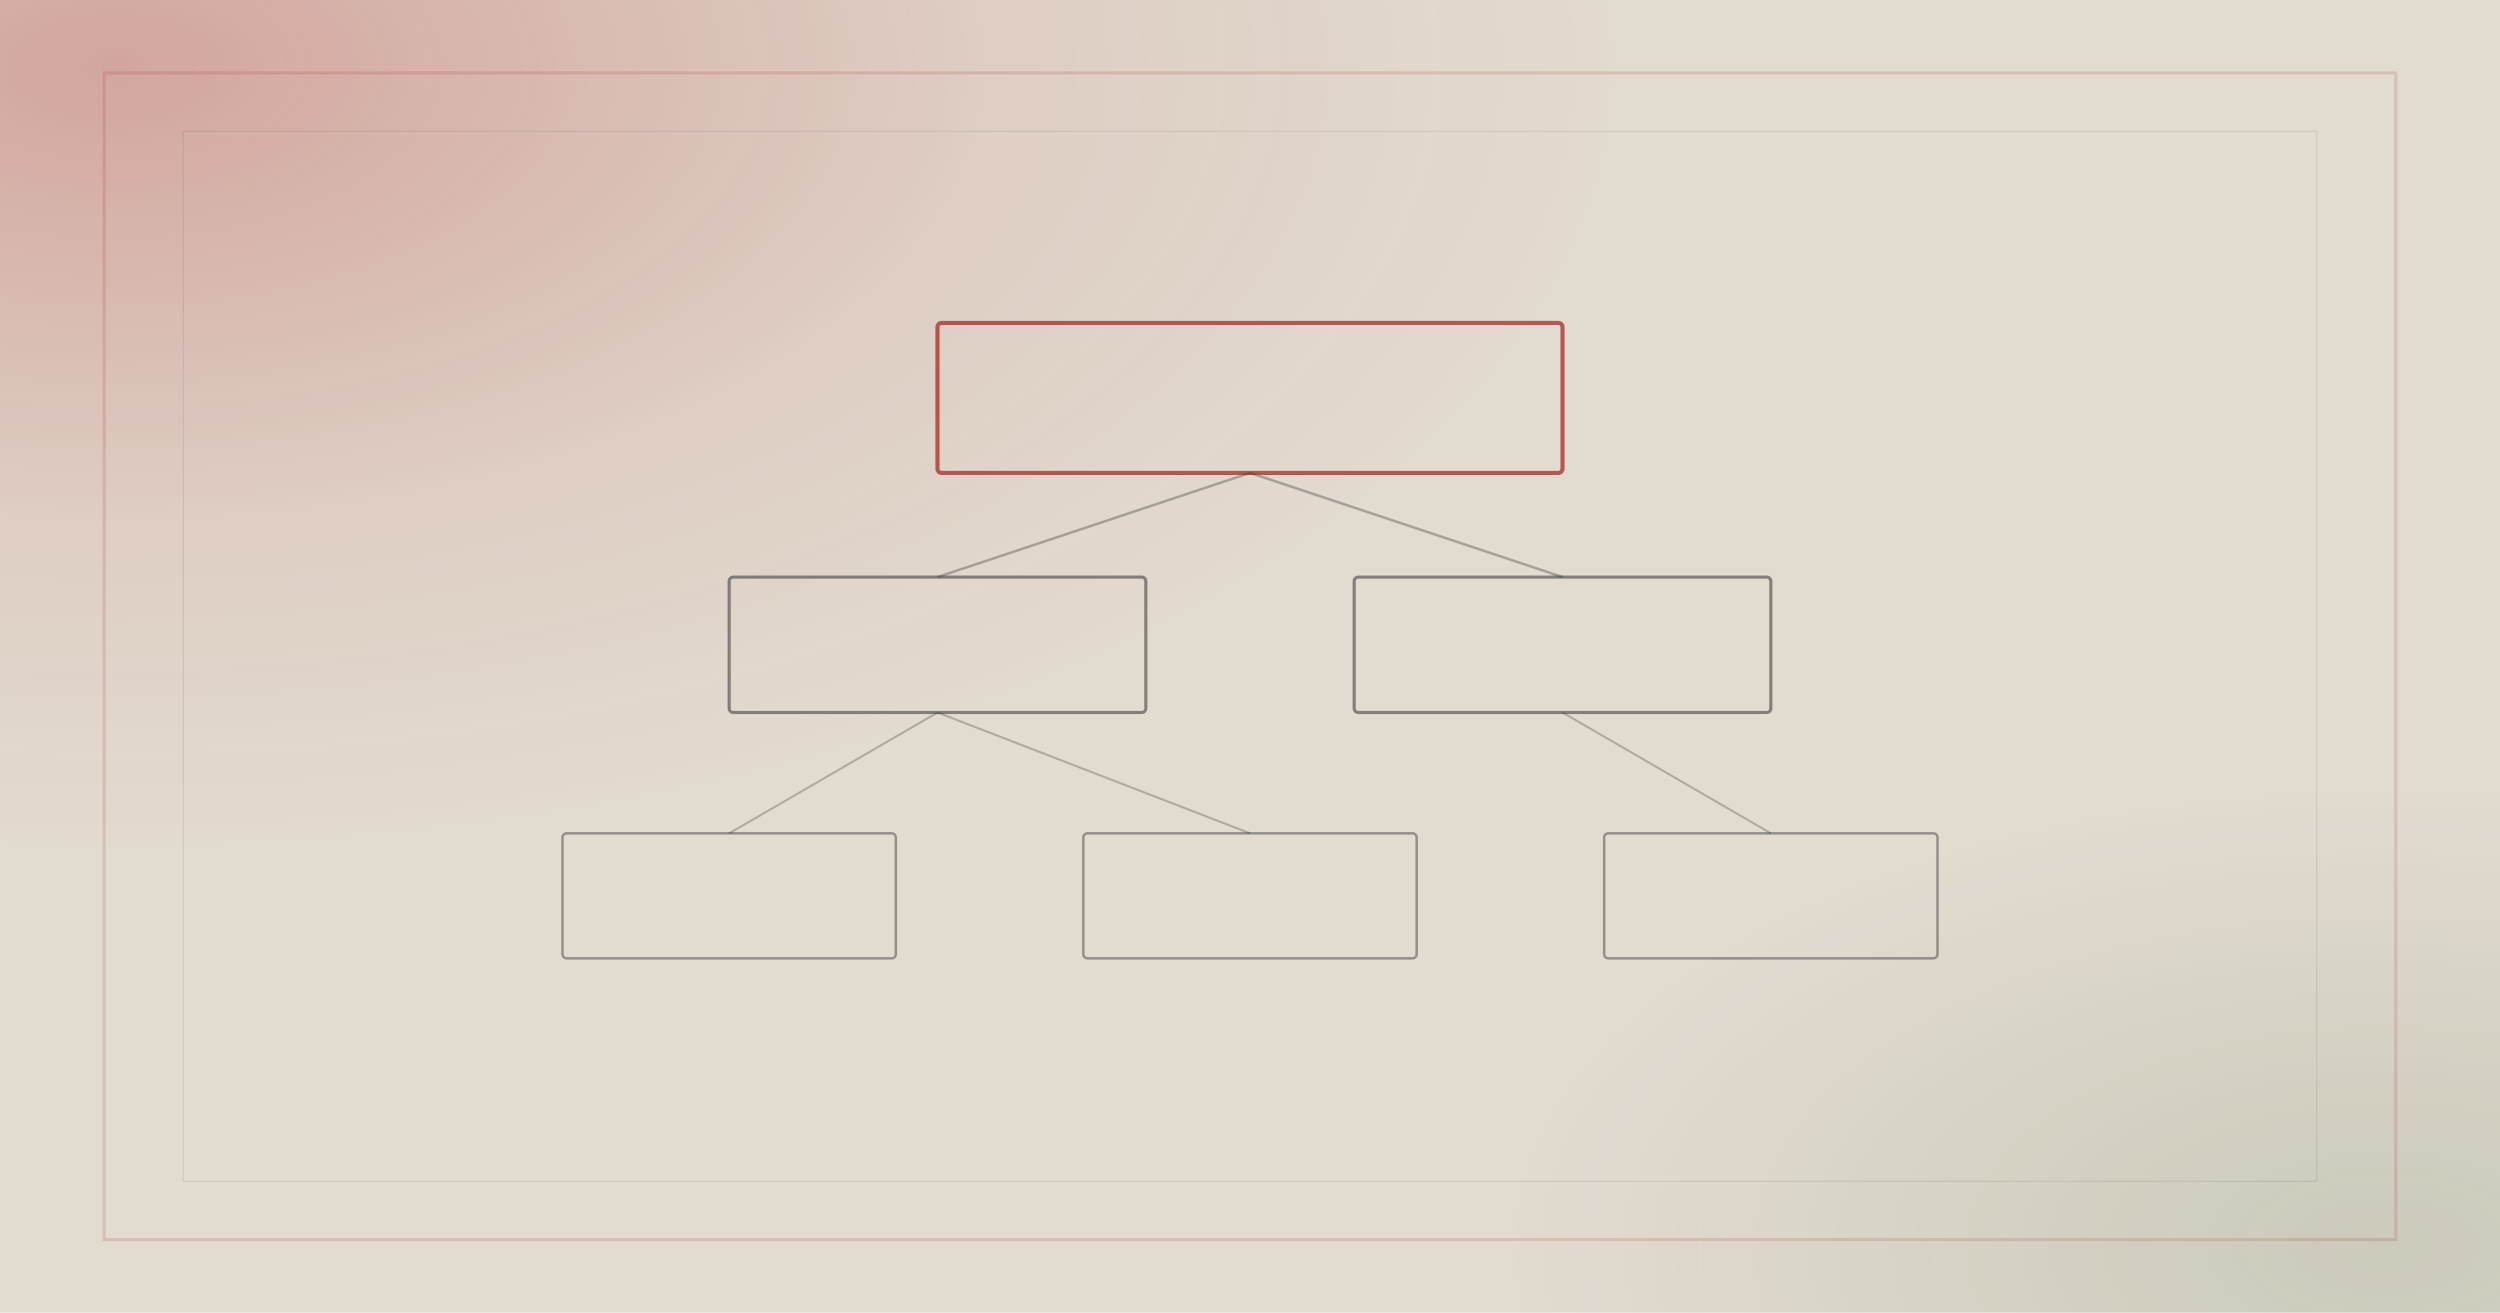
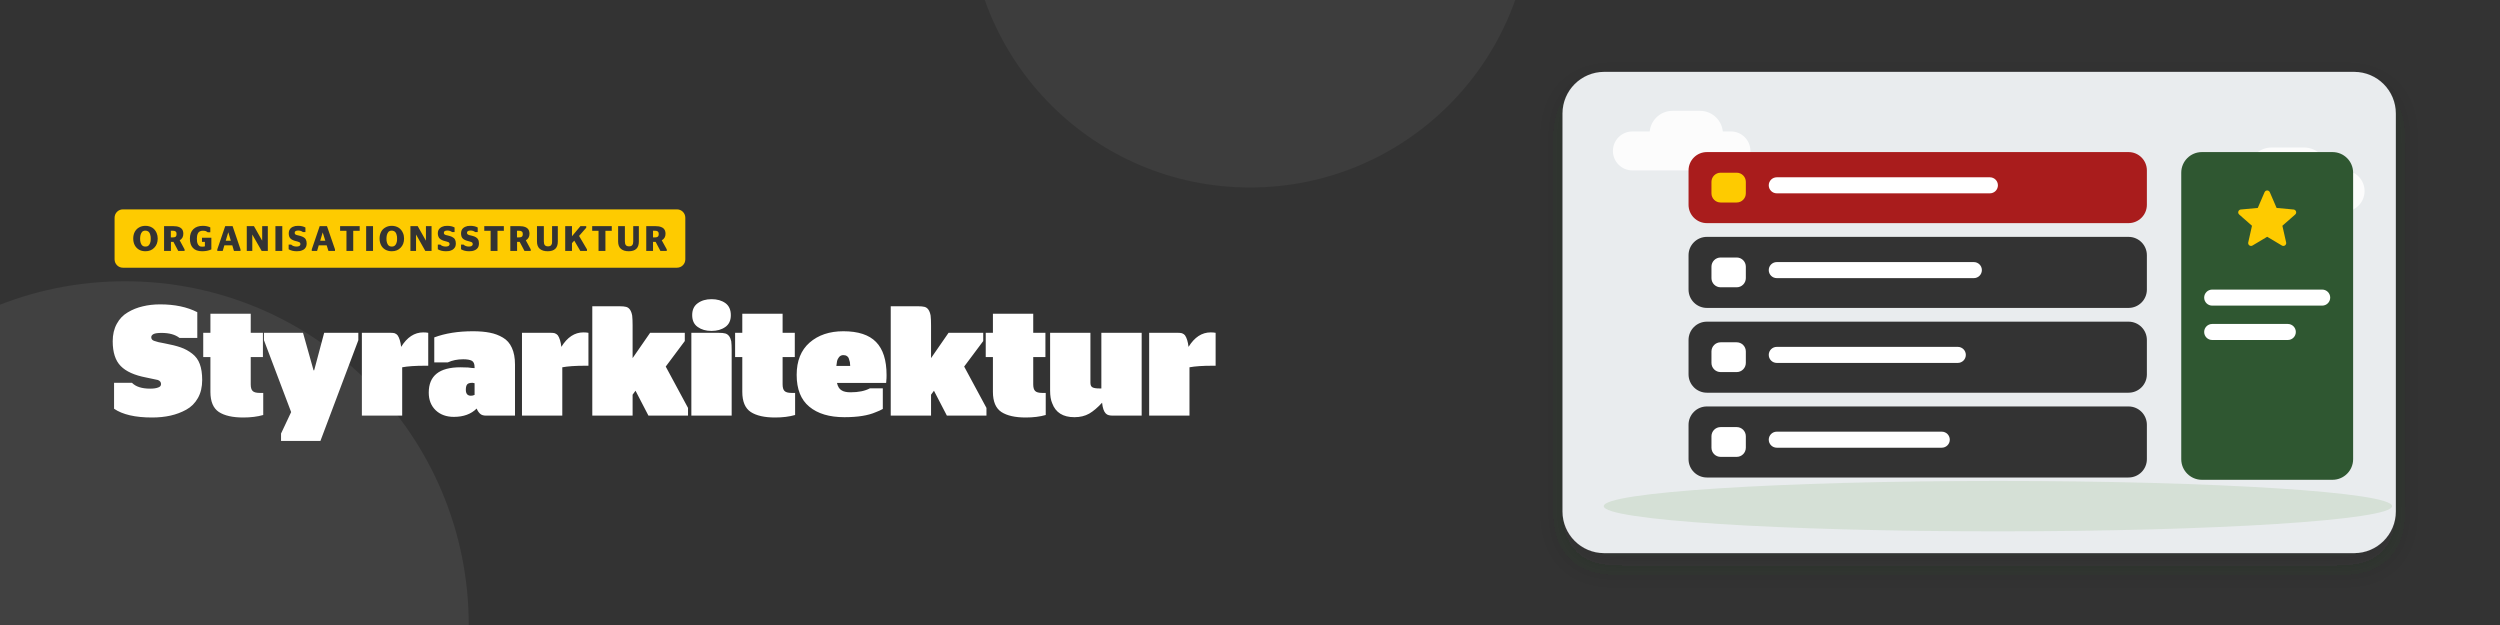
- <svg xmlns="http://www.w3.org/2000/svg" viewBox="0 0 1200 630">
+ <svg xmlns="http://www.w3.org/2000/svg" viewBox="0 0 2400 600" width="2400" height="600" role="img" aria-label="Styrarkitektur">
  <defs>
-     <radialGradient id="r1" cx="5%" cy="5%" r="60%">
-       <stop offset="0%" stop-color="#A91C1C" stop-opacity="0.28" />
-       <stop offset="58%" stop-color="#A91C1C" stop-opacity="0.07" />
-       <stop offset="100%" stop-color="#A91C1C" stop-opacity="0" />
-     </radialGradient>
-     <radialGradient id="g1" cx="95%" cy="95%" r="35%">
-       <stop offset="0%" stop-color="#2F5731" stop-opacity="0.13" />
-       <stop offset="100%" stop-color="#2F5731" stop-opacity="0" />
-     </radialGradient>
+     <filter id="sh" x="-20%" y="-20%" width="140%" height="160%">
+       <feDropShadow dx="0" dy="12" stdDeviation="14" flood-color="#1F3A22" flood-opacity="0.2" />
+     </filter>
  </defs>
-   <rect width="1200" height="630" fill="#E2DBD0" />
-   <rect width="1200" height="630" fill="url(#r1)" />
-   <rect width="1200" height="630" fill="url(#g1)" />
-   <rect x="50" y="35" width="1100" height="560" fill="none" stroke="#A91C1C" stroke-width="1.5" opacity="0.15" />
-   <rect x="88" y="63" width="1024" height="504" fill="none" stroke="#333333" stroke-width="0.6" opacity="0.10" />
-   <rect x="450" y="155" width="300" height="72" rx="2" fill="none" stroke="#A91C1C" stroke-width="2" opacity="0.7" />
-   <rect x="350" y="277" width="200" height="65" rx="2" fill="none" stroke="#333333" stroke-width="1.5" opacity="0.55" />
-   <rect x="650" y="277" width="200" height="65" rx="2" fill="none" stroke="#333333" stroke-width="1.5" opacity="0.55" />
-   <rect x="270" y="400" width="160" height="60" rx="2" fill="none" stroke="#333333" stroke-width="1.2" opacity="0.45" />
-   <rect x="520" y="400" width="160" height="60" rx="2" fill="none" stroke="#333333" stroke-width="1.2" opacity="0.45" />
-   <rect x="770" y="400" width="160" height="60" rx="2" fill="none" stroke="#333333" stroke-width="1.2" opacity="0.45" />
-   <line x1="600" y1="227" x2="450" y2="277" stroke="#333333" stroke-width="1.2" opacity="0.35" />
-   <line x1="600" y1="227" x2="750" y2="277" stroke="#333333" stroke-width="1.2" opacity="0.35" />
-   <line x1="450" y1="342" x2="350" y2="400" stroke="#333333" stroke-width="1" opacity="0.3" />
-   <line x1="450" y1="342" x2="600" y2="400" stroke="#333333" stroke-width="1" opacity="0.3" />
-   <line x1="750" y1="342" x2="850" y2="400" stroke="#333333" stroke-width="1" opacity="0.3" />
+   <rect width="2400" height="600" fill="#333333" />
+   <circle cx="120" cy="600" r="330" fill="#FFFFFF" opacity=".07" />
+   <circle cx="1200" cy="-90" r="270" fill="#FFFFFF" opacity=".05" />
+   <rect x="110" y="201" width="547.9" height="56" rx="8" fill="#FECB00" />
+   <path d="M139.6 241.2Q136 241.2 133.3 239.6Q130.7 238 129.3 235.3Q127.9 232.5 127.9 229Q127.9 225.5 129.3 222.7Q130.8 219.9 133.4 218.4Q136.1 216.8 139.6 216.8Q143.4 216.8 146.2 218.6Q149 220.4 150.4 223.8Q151.4 226.1 151.4 229Q151.4 234.5 148.1 237.8Q144.9 241.2 139.6 241.2ZM139.6 236.7Q140.8 236.7 141.8 236.3Q142.7 235.8 143.2 235Q143.8 234.3 144.1 233.2Q144.5 232.2 144.6 231.2Q144.7 230.2 144.7 229.1Q144.7 228 144.6 227Q144.5 226 144.1 224.9Q143.8 223.9 143.2 223.1Q142.7 222.3 141.7 221.9Q140.8 221.4 139.6 221.4Q138.6 221.4 137.8 221.7Q137 222 136.4 222.6Q135.9 223.2 135.5 224Q135.1 224.7 134.9 225.6Q134.7 226.5 134.6 227.4Q134.5 228.2 134.5 229.1Q134.5 230.2 134.6 231.2Q134.8 232.2 135.1 233.3Q135.5 234.3 136 235.1Q136.6 235.8 137.5 236.3Q138.4 236.7 139.6 236.7ZM171.1 240.9 166.5 232.2H164.1V240.9H157.5V217.1H166.5Q168 217.1 169.4 217.3Q170.7 217.5 172 218Q173.2 218.5 174.1 219.3Q175 220.1 175.5 221.4Q176 222.7 176 224.4Q176 228.7 172.5 230.7L177.2 239.4V240.9ZM164 221.5V227.9H166.1Q167.8 227.9 168.7 227.2Q169.5 226.4 169.5 224.7Q169.5 223 168.7 222.3Q167.8 221.5 166.1 221.5ZM194 241.2Q188.2 241.2 185.2 238Q182.3 234.9 182.3 229.1Q182.3 223.2 185.6 220Q188.9 216.8 194.8 216.8Q198.7 216.8 201.9 218.3V223H199.5Q198.6 222.3 197.7 221.9Q196.4 221.5 194.8 221.5Q193.4 221.5 192.4 221.9Q191.3 222.3 190.7 223Q190.1 223.7 189.7 224.7Q189.3 225.7 189.2 226.7Q189 227.8 189 229Q189 229.9 189.1 230.6Q189.1 231.3 189.2 232.2Q189.4 233 189.6 233.6Q189.8 234.3 190.2 234.9Q190.6 235.5 191.1 235.9Q191.6 236.4 192.3 236.6Q193.1 236.8 194 236.8Q195.5 236.8 196.7 236.5V232.2H193.9V228.2H202.9V239.4Q199.2 241.2 194 241.2ZM208.6 240.9V239.4L216.2 217.1H223.3L230.9 239.4V240.9H224.6L223 235.5H215.4L213.8 240.9ZM219.1 223.1 216.7 231.1H221.6L219.2 223.1ZM236.9 240.9V217.1H243.8L251.6 230.9H251.7V217.1H257.1V240.9H251.2L242.3 225.3H242.2V240.9ZM271 240.9H264.4V217.1H271ZM284.9 241.2Q280.3 241.2 277.1 239.3V234.8H279.5Q281.4 236.7 284.7 236.7Q285.3 236.7 285.9 236.6Q286.5 236.5 287.1 236.3Q287.7 236 288 235.5Q288.4 235 288.4 234.3Q288.4 233.6 288 233.1Q287.7 232.6 287.1 232.4Q286.5 232.1 285.7 231.9Q284.5 231.6 283.8 231.4Q282.1 231 281 230.4Q279.8 229.9 278.9 229Q278 228.2 277.6 226.9Q277.2 225.7 277.2 224Q277.2 222.5 277.7 221.2Q278.2 220 279 219.2Q279.8 218.4 281 217.8Q282.1 217.3 283.4 217Q284.7 216.8 286.1 216.8Q290.4 216.8 293.2 218.4V222.8H290.8Q288.9 221.3 286.3 221.3Q282.9 221.3 282.9 223.5Q282.9 224.4 283.4 224.9Q284 225.4 285.1 225.7Q285.8 225.9 286.8 226.1Q287.9 226.4 288.7 226.6Q289.5 226.9 290.3 227.2Q291.2 227.6 291.8 228Q292.3 228.4 292.9 228.9Q293.4 229.5 293.7 230.2Q294 230.8 294.2 231.7Q294.4 232.6 294.4 233.7Q294.4 235.4 293.9 236.7Q293.3 238 292.5 238.8Q291.6 239.7 290.3 240.2Q289.1 240.8 287.8 241Q286.4 241.2 284.9 241.2ZM299.3 240.9V239.4L306.9 217.1H313.9L321.6 239.4V240.9H315.3L313.6 235.5H306L304.4 240.9ZM309.8 223.1 307.4 231.1H312.3L309.8 223.1ZM339.1 240.9H332.6V221.6H326.5V217.1H345.3V221.6H339.1ZM358.1 240.9H351.5V217.1H358.1ZM376.1 241.2Q372.5 241.2 369.8 239.6Q367.1 238 365.8 235.3Q364.4 232.5 364.4 229Q364.4 225.5 365.8 222.7Q367.2 219.9 369.9 218.4Q372.6 216.8 376.1 216.8Q379.8 216.8 382.7 218.6Q385.5 220.4 386.9 223.8Q387.9 226.1 387.9 229Q387.9 234.5 384.6 237.8Q381.4 241.2 376.1 241.2ZM376.1 236.7Q377.3 236.7 378.2 236.3Q379.2 235.8 379.7 235Q380.3 234.3 380.6 233.2Q381 232.2 381.1 231.2Q381.2 230.2 381.2 229.1Q381.2 228 381.1 227Q381 226 380.6 224.9Q380.3 223.9 379.7 223.1Q379.2 222.3 378.2 221.9Q377.3 221.4 376.1 221.4Q375.1 221.4 374.3 221.7Q373.5 222 372.9 222.6Q372.4 223.2 372 224Q371.6 224.7 371.4 225.6Q371.2 226.5 371.1 227.4Q371 228.2 371 229.1Q371 230.2 371.1 231.2Q371.3 232.2 371.6 233.3Q372 234.3 372.5 235.1Q373.1 235.8 374 236.3Q374.9 236.7 376.1 236.7ZM394 240.9V217.1H401L408.8 230.9H408.9V217.1H414.3V240.9H408.3L399.5 225.3H399.4V240.9ZM428.1 241.2Q423.5 241.2 420.3 239.3V234.8H422.7Q424.6 236.7 427.9 236.7Q428.5 236.7 429.1 236.6Q429.7 236.5 430.3 236.3Q430.9 236 431.2 235.5Q431.6 235 431.6 234.3Q431.6 233.6 431.2 233.1Q430.9 232.6 430.3 232.4Q429.7 232.1 428.8 231.9Q427.7 231.6 427 231.4Q425.3 231 424.2 230.4Q423 229.9 422.1 229Q421.2 228.2 420.8 226.9Q420.3 225.7 420.3 224Q420.3 222.5 420.8 221.2Q421.3 220 422.2 219.2Q423 218.4 424.2 217.8Q425.3 217.3 426.6 217Q427.9 216.8 429.3 216.8Q433.6 216.8 436.4 218.4V222.8H434Q432.1 221.3 429.5 221.3Q426.1 221.3 426.1 223.5Q426.1 224.4 426.6 224.9Q427.2 225.4 428.3 225.7Q428.9 225.9 430 226.1Q431.1 226.4 431.9 226.6Q432.7 226.9 433.5 227.2Q434.3 227.6 434.9 228Q435.5 228.4 436.1 228.9Q436.6 229.5 436.9 230.2Q437.2 230.8 437.4 231.7Q437.6 232.6 437.6 233.7Q437.6 235.4 437.1 236.7Q436.5 238 435.6 238.8Q434.8 239.7 433.5 240.2Q432.3 240.8 431 241Q429.6 241.2 428.1 241.2ZM450.3 241.2Q445.8 241.2 442.6 239.3V234.8H445Q446.9 236.7 450.1 236.7Q450.8 236.7 451.4 236.6Q451.9 236.5 452.5 236.3Q453.1 236 453.5 235.5Q453.8 235 453.8 234.3Q453.8 233.6 453.5 233.1Q453.1 232.6 452.5 232.4Q451.9 232.1 451.1 231.9Q449.9 231.6 449.3 231.4Q447.6 231 446.4 230.4Q445.2 229.9 444.3 229Q443.4 228.2 443 226.9Q442.6 225.7 442.6 224Q442.6 222.5 443.1 221.2Q443.6 220 444.4 219.2Q445.2 218.4 446.4 217.8Q447.6 217.3 448.8 217Q450.1 216.8 451.5 216.8Q455.8 216.8 458.6 218.4V222.8H456.2Q454.3 221.3 451.8 221.3Q448.3 221.3 448.3 223.5Q448.3 224.4 448.9 224.9Q449.5 225.4 450.5 225.7Q451.2 225.9 452.2 226.1Q453.3 226.4 454.1 226.6Q454.9 226.9 455.8 227.2Q456.6 227.6 457.2 228Q457.8 228.4 458.3 228.9Q458.8 229.5 459.1 230.2Q459.5 230.8 459.6 231.7Q459.8 232.6 459.8 233.7Q459.8 235.4 459.3 236.7Q458.8 238 457.9 238.8Q457 239.7 455.8 240.2Q454.5 240.8 453.2 241Q451.9 241.2 450.3 241.2ZM477.6 240.9H471V221.6H464.9V217.1H483.7V221.6H477.6ZM503.5 240.9 498.9 232.2H496.4V240.9H489.9V217.1H498.8Q500.4 217.1 501.7 217.3Q503 217.5 504.3 218Q505.5 218.5 506.4 219.3Q507.3 220.1 507.8 221.4Q508.3 222.7 508.3 224.4Q508.3 228.7 504.8 230.7L509.5 239.4V240.9ZM496.3 221.5V227.9H498.4Q500.1 227.9 501 227.2Q501.9 226.4 501.9 224.7Q501.9 223 501 222.3Q500.1 221.5 498.4 221.5ZM526.2 236.5Q527.4 236.5 528.1 236.1Q528.9 235.8 529.3 235.1Q529.7 234.5 529.9 233.7Q530 232.9 530 231.8V217.1H535.5V231.9Q535.5 241.2 525.8 241.2Q521 241.2 518.2 238.9Q515.5 236.6 515.5 231.9V217.1H522.1V231.8Q522.1 234.2 523 235.3Q523.9 236.5 526.2 236.5ZM542.6 240.9V217.1H549.1V226.8L557.2 217.1H562.8V218.6L555.9 226.5L563.5 239.4V240.9H557.1L551.3 231L549.1 233.4V240.9ZM581.2 240.9H574.6V221.6H568.5V217.1H587.3V221.6H581.2ZM604 236.5Q605.2 236.5 606 236.1Q606.7 235.8 607.1 235.1Q607.6 234.5 607.7 233.7Q607.9 232.9 607.9 231.8V217.1H613.3V231.9Q613.3 241.2 603.6 241.2Q598.8 241.2 596.1 238.9Q593.4 236.6 593.4 231.9V217.1H599.9V231.8Q599.9 234.2 600.8 235.3Q601.7 236.5 604 236.5ZM634 240.9 629.4 232.2H626.9V240.9H620.4V217.1H629.3Q630.9 217.1 632.2 217.3Q633.6 217.5 634.8 218Q636.1 218.5 637 219.3Q637.8 220.1 638.4 221.4Q638.9 222.7 638.9 224.4Q638.9 228.7 635.3 230.7L640.1 239.4V240.9ZM626.9 221.5V227.9H628.9Q630.7 227.9 631.5 227.2Q632.4 226.4 632.4 224.7Q632.4 223 631.5 222.3Q630.7 221.5 628.9 221.5Z" fill="#333333" />
+   <path d="M145.9 400.8Q121.8 400.8 109.5 392.4V367.5H126.7Q132.2 373.1 144.1 373.1Q149.1 373.1 151.8 372Q154.6 371.1 154.6 368.7Q154.6 366 151.6 364.8Q149.2 364.2 140.3 362.4Q123.5 359.2 115.9 351.4Q108.2 343.6 108.2 327.6Q108.2 318 112.1 310.9Q115.9 303.8 122.6 299.9Q129.2 295.9 137 294.1Q144.7 292.2 153.7 292.2Q174.8 292.2 189.4 299.7V324.4H172.3Q166.2 319.6 155.1 319.6Q149.5 319.6 147.4 320.7Q145.2 321.9 145.2 323.7Q145.2 326.4 148.2 327.3Q151.2 328.5 157.9 329.6Q167.5 331.4 173.5 333.5Q179.5 335.6 184.5 339.5Q189.6 343.4 191.8 349.5Q194.1 355.6 194.1 364.8Q194.1 374.9 190 382.1Q185.9 389.4 178.8 393.3Q171.7 397.2 163.6 399Q155.5 400.8 145.9 400.8ZM195.1 342.8V319.5H202V301.2H240.7V319.5H252.4V342.8H240.7V369Q240.7 373.5 242.5 375.3Q244.3 377.2 249.4 377.2H252.7V398.4Q244.4 400.8 233.5 400.8Q218.2 400.8 210.1 395.5Q202 390.1 202 376.2V342.8ZM269.8 423.3V416.2L279.5 395.6L253.4 326.6V319.5H290.9L301 355.5H301.6L311.2 319.5H344V326.6L307.6 423.3ZM411.1 351.1H408.1Q394 351.1 386.1 352.6V399H347.4V319.5H375.1Q377.4 319.5 378.9 319.9Q380.8 320.7 381.7 321.9Q384.2 325.5 385.1 333Q393.7 319.1 406.3 319.1Q409.1 319.1 411.1 319.5ZM494.4 399H466.6Q462.7 399 460.8 397.1Q458.8 395.2 457.6 392.2Q449.6 400.2 435.7 400.2Q424.9 400.2 418.2 393.8Q411.6 387.4 411.6 376.9Q411.6 352.6 442 352.6Q447.1 352.6 449.4 352.8Q450.6 352.9 452.6 353.2Q454.8 353.4 455.6 353.4V352.6Q455.6 347.7 452.9 346.3Q450.2 344.9 444.7 344.9Q436.4 344.9 429.9 347.9H416.9V323.9Q432.7 318 454 318Q463.4 318 470.3 319.4Q477.1 320.7 482.8 324.1Q488.5 327.4 491.4 333.9Q494.4 340.4 494.4 349.9ZM452.1 379.9Q453.9 379.9 455.6 379.1V367.9Q454.4 367.6 453.7 367.5Q449.9 367.5 448.6 368.9Q447.2 370.4 447.2 374.2Q447.2 379.9 452.1 379.9ZM564.9 351.1H561.9Q547.8 351.1 539.8 352.6V399H501.1V319.5H528.9Q531.1 319.5 532.6 319.9Q534.5 320.7 535.5 321.9Q538 325.5 538.9 333Q547.5 319.1 560 319.1Q562.9 319.1 564.9 319.5ZM607.3 312.4V343.8L624.1 319.5H657.4V327.4L639.1 351.9L660.5 391.6V399H622.5L610.1 375.1L607.3 378.9V399H568.6V294H594.5Q598.9 294 601.1 294.6Q605.6 295.8 606.9 303Q607.3 306.6 607.3 312.4ZM702.4 399H663.7V319.5H689.8Q694 319.5 696.2 320.1Q700.6 321.3 702 327.6Q702.4 330.9 702.4 336ZM683.1 287.2Q691.1 287.2 696.4 291Q701.6 294.8 701.6 302.6Q701.6 310.2 696.3 313.9Q691 317.7 683 317.7Q675.1 317.7 669.8 313.9Q664.5 310.2 664.5 302.5Q664.5 294.9 669.8 291.1Q675.1 287.2 683.1 287.2ZM705.7 342.8V319.5H712.6V301.2H751.3V319.5H763V342.8H751.3V369Q751.3 373.5 753.1 375.3Q754.9 377.2 760 377.2H763.3V398.4Q755 400.8 744.1 400.8Q728.8 400.8 720.7 395.5Q712.6 390.1 712.6 376.2V342.8ZM850.6 367.6H803.5Q804.7 372.9 807.9 374.7Q810.7 376.6 816.6 376.6Q828 376.6 835.1 372.8H847.5V392.6Q844.3 394.4 840.7 395.7Q829.8 400.5 810.6 400.5Q789 400.5 776.9 390.4Q764.8 380.4 764.8 359.9Q764.8 339.8 777.2 328.9Q789.7 318 809.6 318Q831 318 841 328.3Q851.1 338.6 851.1 360Q851.1 363.8 850.9 364.9Q850.9 365.4 850.8 366.4Q850.8 367.4 850.6 367.6ZM809.6 340.9Q807.1 340.9 805.5 342.8Q804 344.7 803.6 346.5Q803.2 348.3 802.9 351.3H816.2Q816.1 349.1 815.9 347.7Q815.6 346.4 815 344.6Q814.5 342.8 813.1 341.9Q811.8 340.9 809.6 340.9ZM893.8 312.4V343.8L910.6 319.5H943.9V327.4L925.6 351.9L947 391.6V399H909L896.6 375.1L893.8 378.9V399H855.1V294H881Q885.4 294 887.6 294.6Q892.1 295.8 893.4 303Q893.8 306.6 893.8 312.4ZM946.3 342.8V319.5H953.2V301.2H991.9V319.5H1003.6V342.8H991.9V369Q991.9 373.5 993.7 375.3Q995.5 377.2 1000.6 377.2H1003.9V398.4Q995.6 400.8 984.7 400.8Q969.4 400.8 961.3 395.5Q953.2 390.1 953.2 376.2V342.8ZM1057.3 319.5H1096V399H1068.2Q1066.2 399 1064.5 398.6Q1062.7 398.2 1061.5 396.9Q1058.8 394.2 1058 386.6Q1051.6 393.6 1045.6 397.1Q1039.6 400.5 1031.4 400.5Q1015 400.5 1010.1 387.1Q1008.1 382.6 1008.1 374.9V319.5H1046.8V367.4Q1046.8 370.9 1048.9 371.9Q1050.9 372.9 1055.2 372.9H1057.3ZM1167 351.1H1164Q1149.9 351.1 1141.9 352.6V399H1103.2V319.5H1131Q1133.2 319.5 1134.7 319.9Q1136.7 320.7 1137.6 321.9Q1140.1 325.5 1141 333Q1149.6 319.1 1162.2 319.1Q1165 319.1 1167 319.5Z" fill="#FFFFFF" />
+   <rect x="1500" y="69" width="800" height="462" rx="40" fill="#E9ECEE" filter="url(#sh)" />
+   <clipPath id="pc">
+     <rect x="1500" y="69" width="800" height="462" rx="40" />
+   </clipPath>
+   <g clip-path="url(#pc)">
+     <g transform="translate(1500,69) scale(1.1)">
+       <g fill="#FFFFFF" opacity=".85">
+         <rect x="44" y="52" width="120" height="34" rx="17" />
+         <rect x="76" y="34" width="64" height="40" rx="20" />
+         <rect x="560" y="86" width="140" height="36" rx="18" />
+         <rect x="598" y="66" width="70" height="42" rx="21" />
+       </g>
+       <ellipse cx="380" cy="379" rx="344" ry="22" fill="#D5E0D6" />
+       <rect x="110" y="70" width="400" height="62" rx="16" fill="#A91C1C" />
+       <rect x="130" y="88" width="30" height="26" rx="8" fill="#FECB00" />
+       <rect x="180" y="92" width="200" height="14" rx="7" fill="#FFFFFF" />
+       <rect x="110" y="144" width="400" height="62" rx="16" fill="#333333" />
+       <rect x="130" y="162" width="30" height="26" rx="8" fill="#FFFFFF" />
+       <rect x="180" y="166" width="186" height="14" rx="7" fill="#FFFFFF" />
+       <rect x="110" y="218" width="400" height="62" rx="16" fill="#333333" />
+       <rect x="130" y="236" width="30" height="26" rx="8" fill="#FFFFFF" />
+       <rect x="180" y="240" width="172" height="14" rx="7" fill="#FFFFFF" />
+       <rect x="110" y="292" width="400" height="62" rx="16" fill="#333333" />
+       <rect x="130" y="310" width="30" height="26" rx="8" fill="#FFFFFF" />
+       <rect x="180" y="314" width="158" height="14" rx="7" fill="#FFFFFF" />
+       <rect x="540" y="70" width="150" height="286" rx="18" fill="#2F5731" />
+       <polygon points="615,106 621.5,121.1 637.8,122.6 625.5,133.4 629.1,149.4 615,141 600.9,149.4 604.5,133.4 592.2,122.6 608.5,121.1" fill="#FECB00" stroke-linejoin="round" stroke="#FECB00" stroke-width="5" />
+       <rect x="560" y="190" width="110" height="14" rx="7" fill="#FFFFFF" />
+       <rect x="560" y="220" width="80" height="14" rx="7" fill="#FFFFFF" />
+     </g>
+   </g>
</svg>
